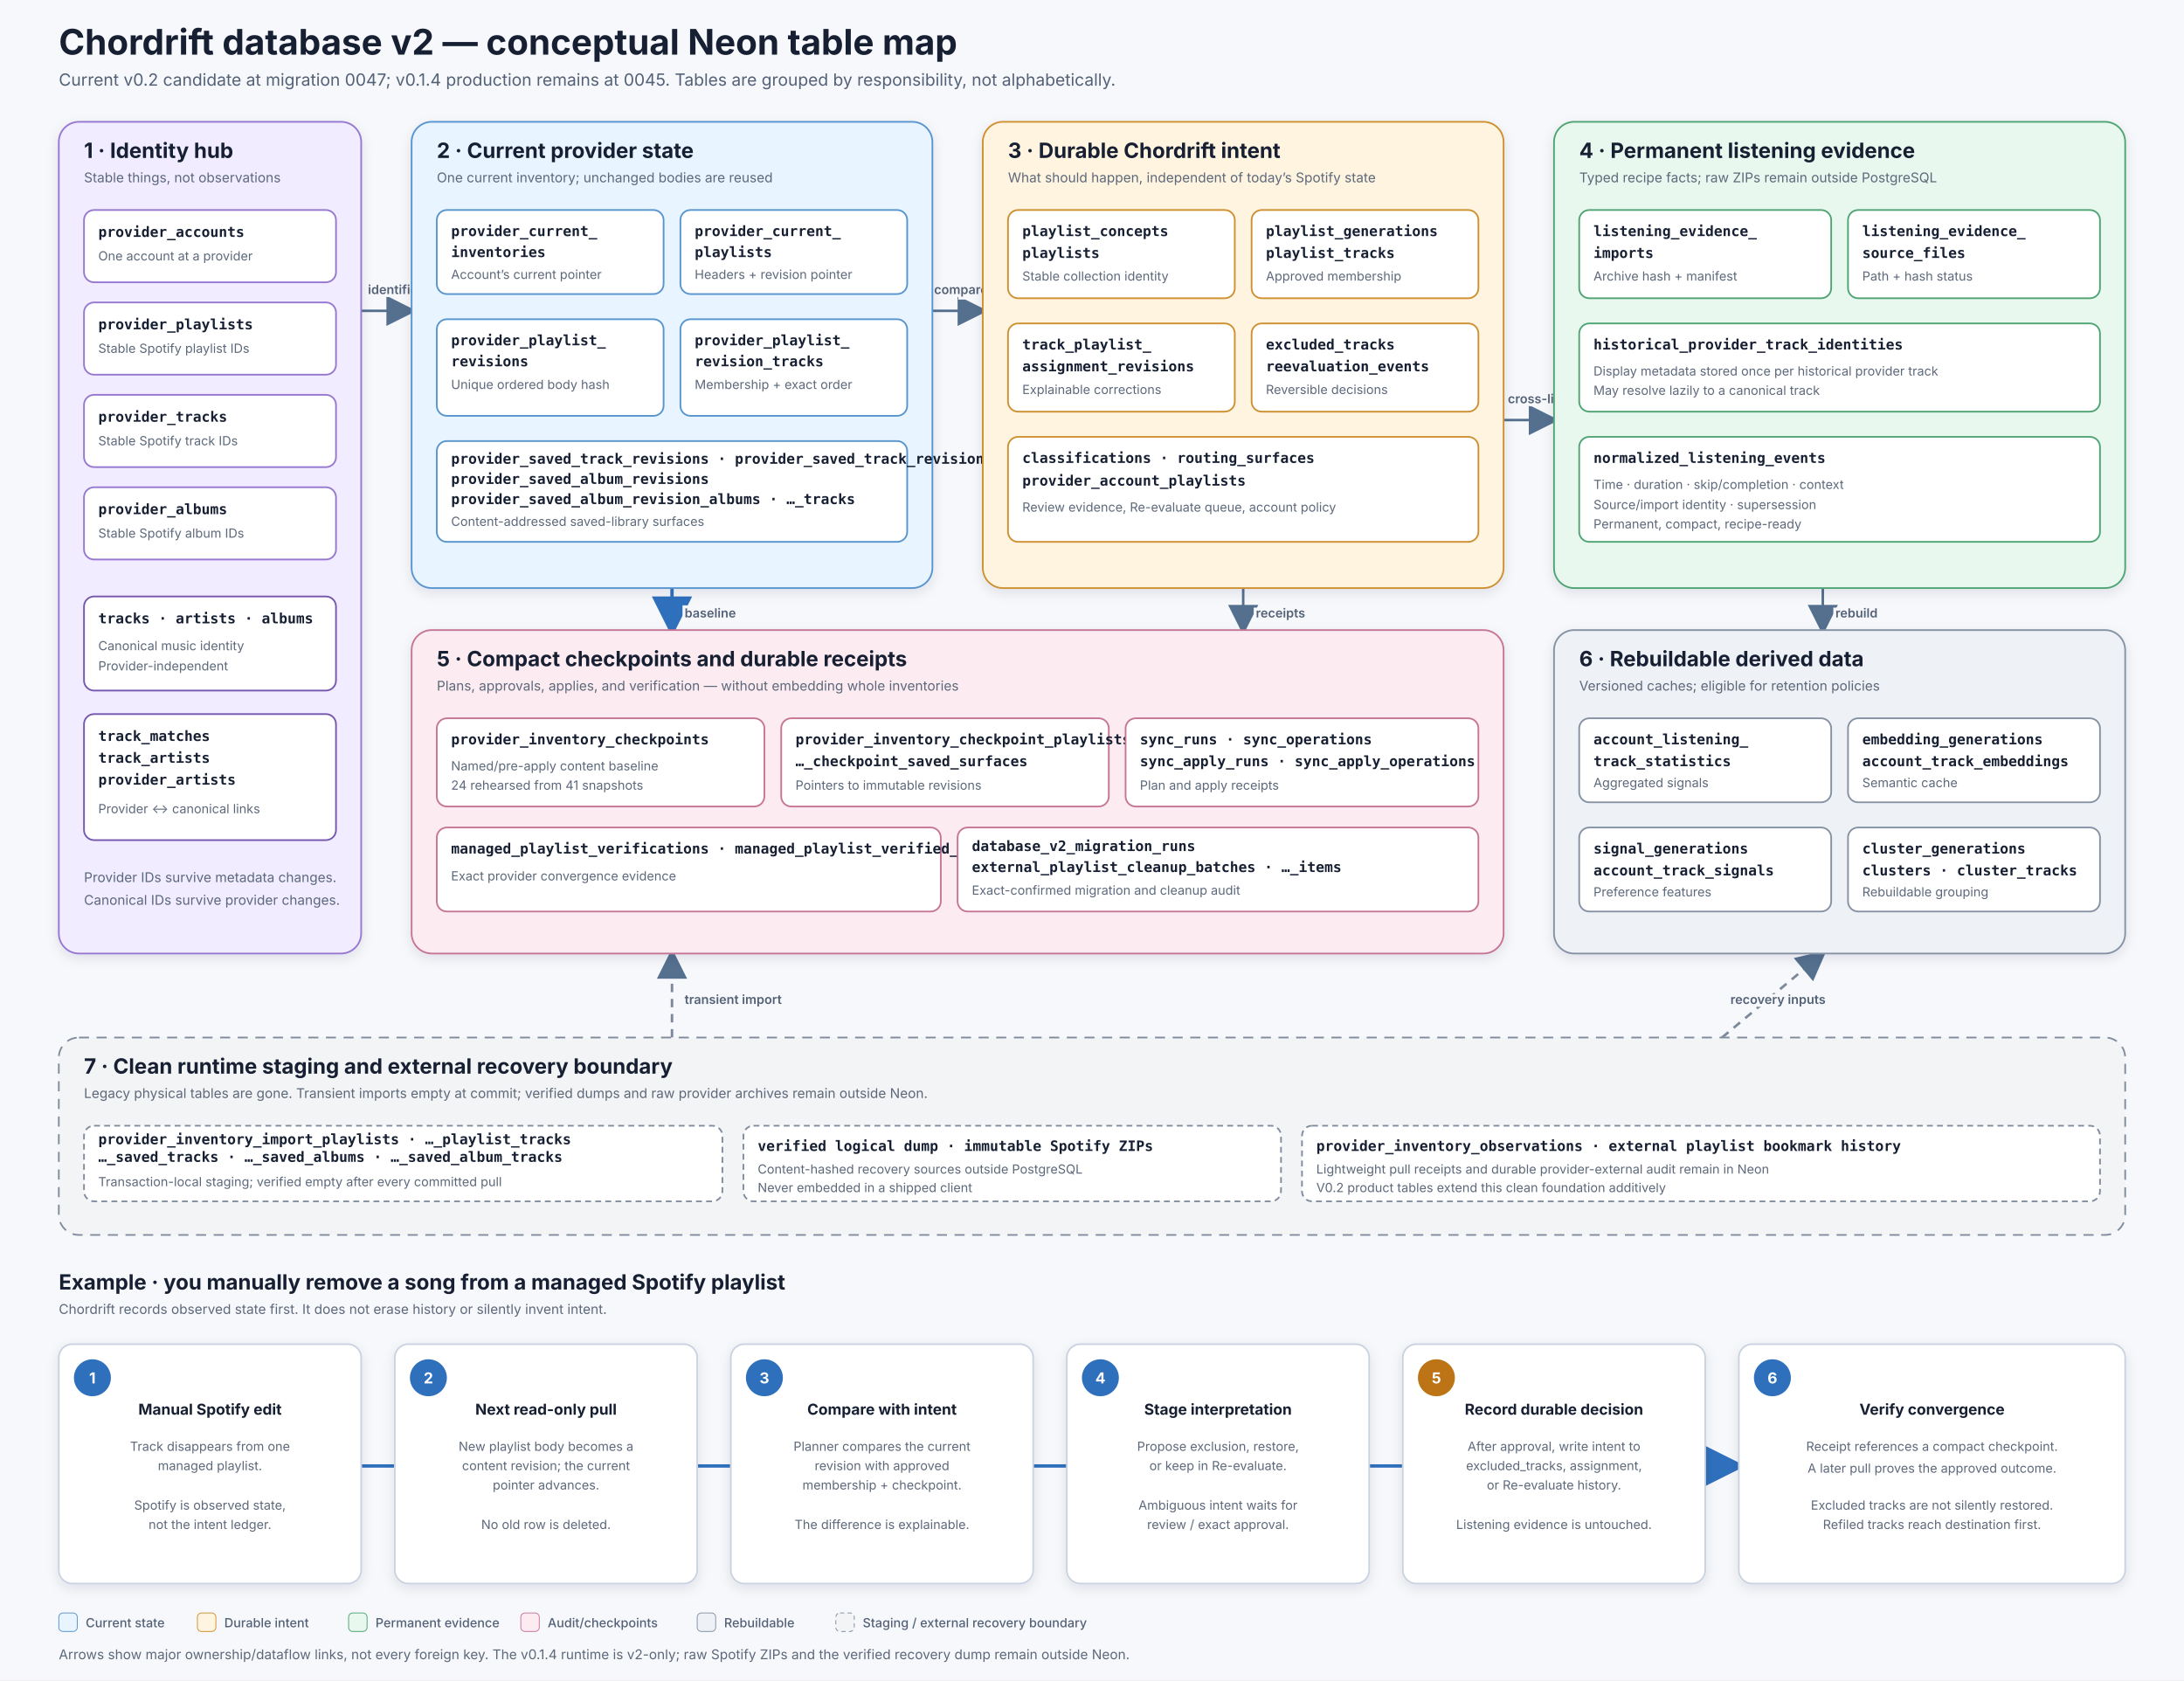
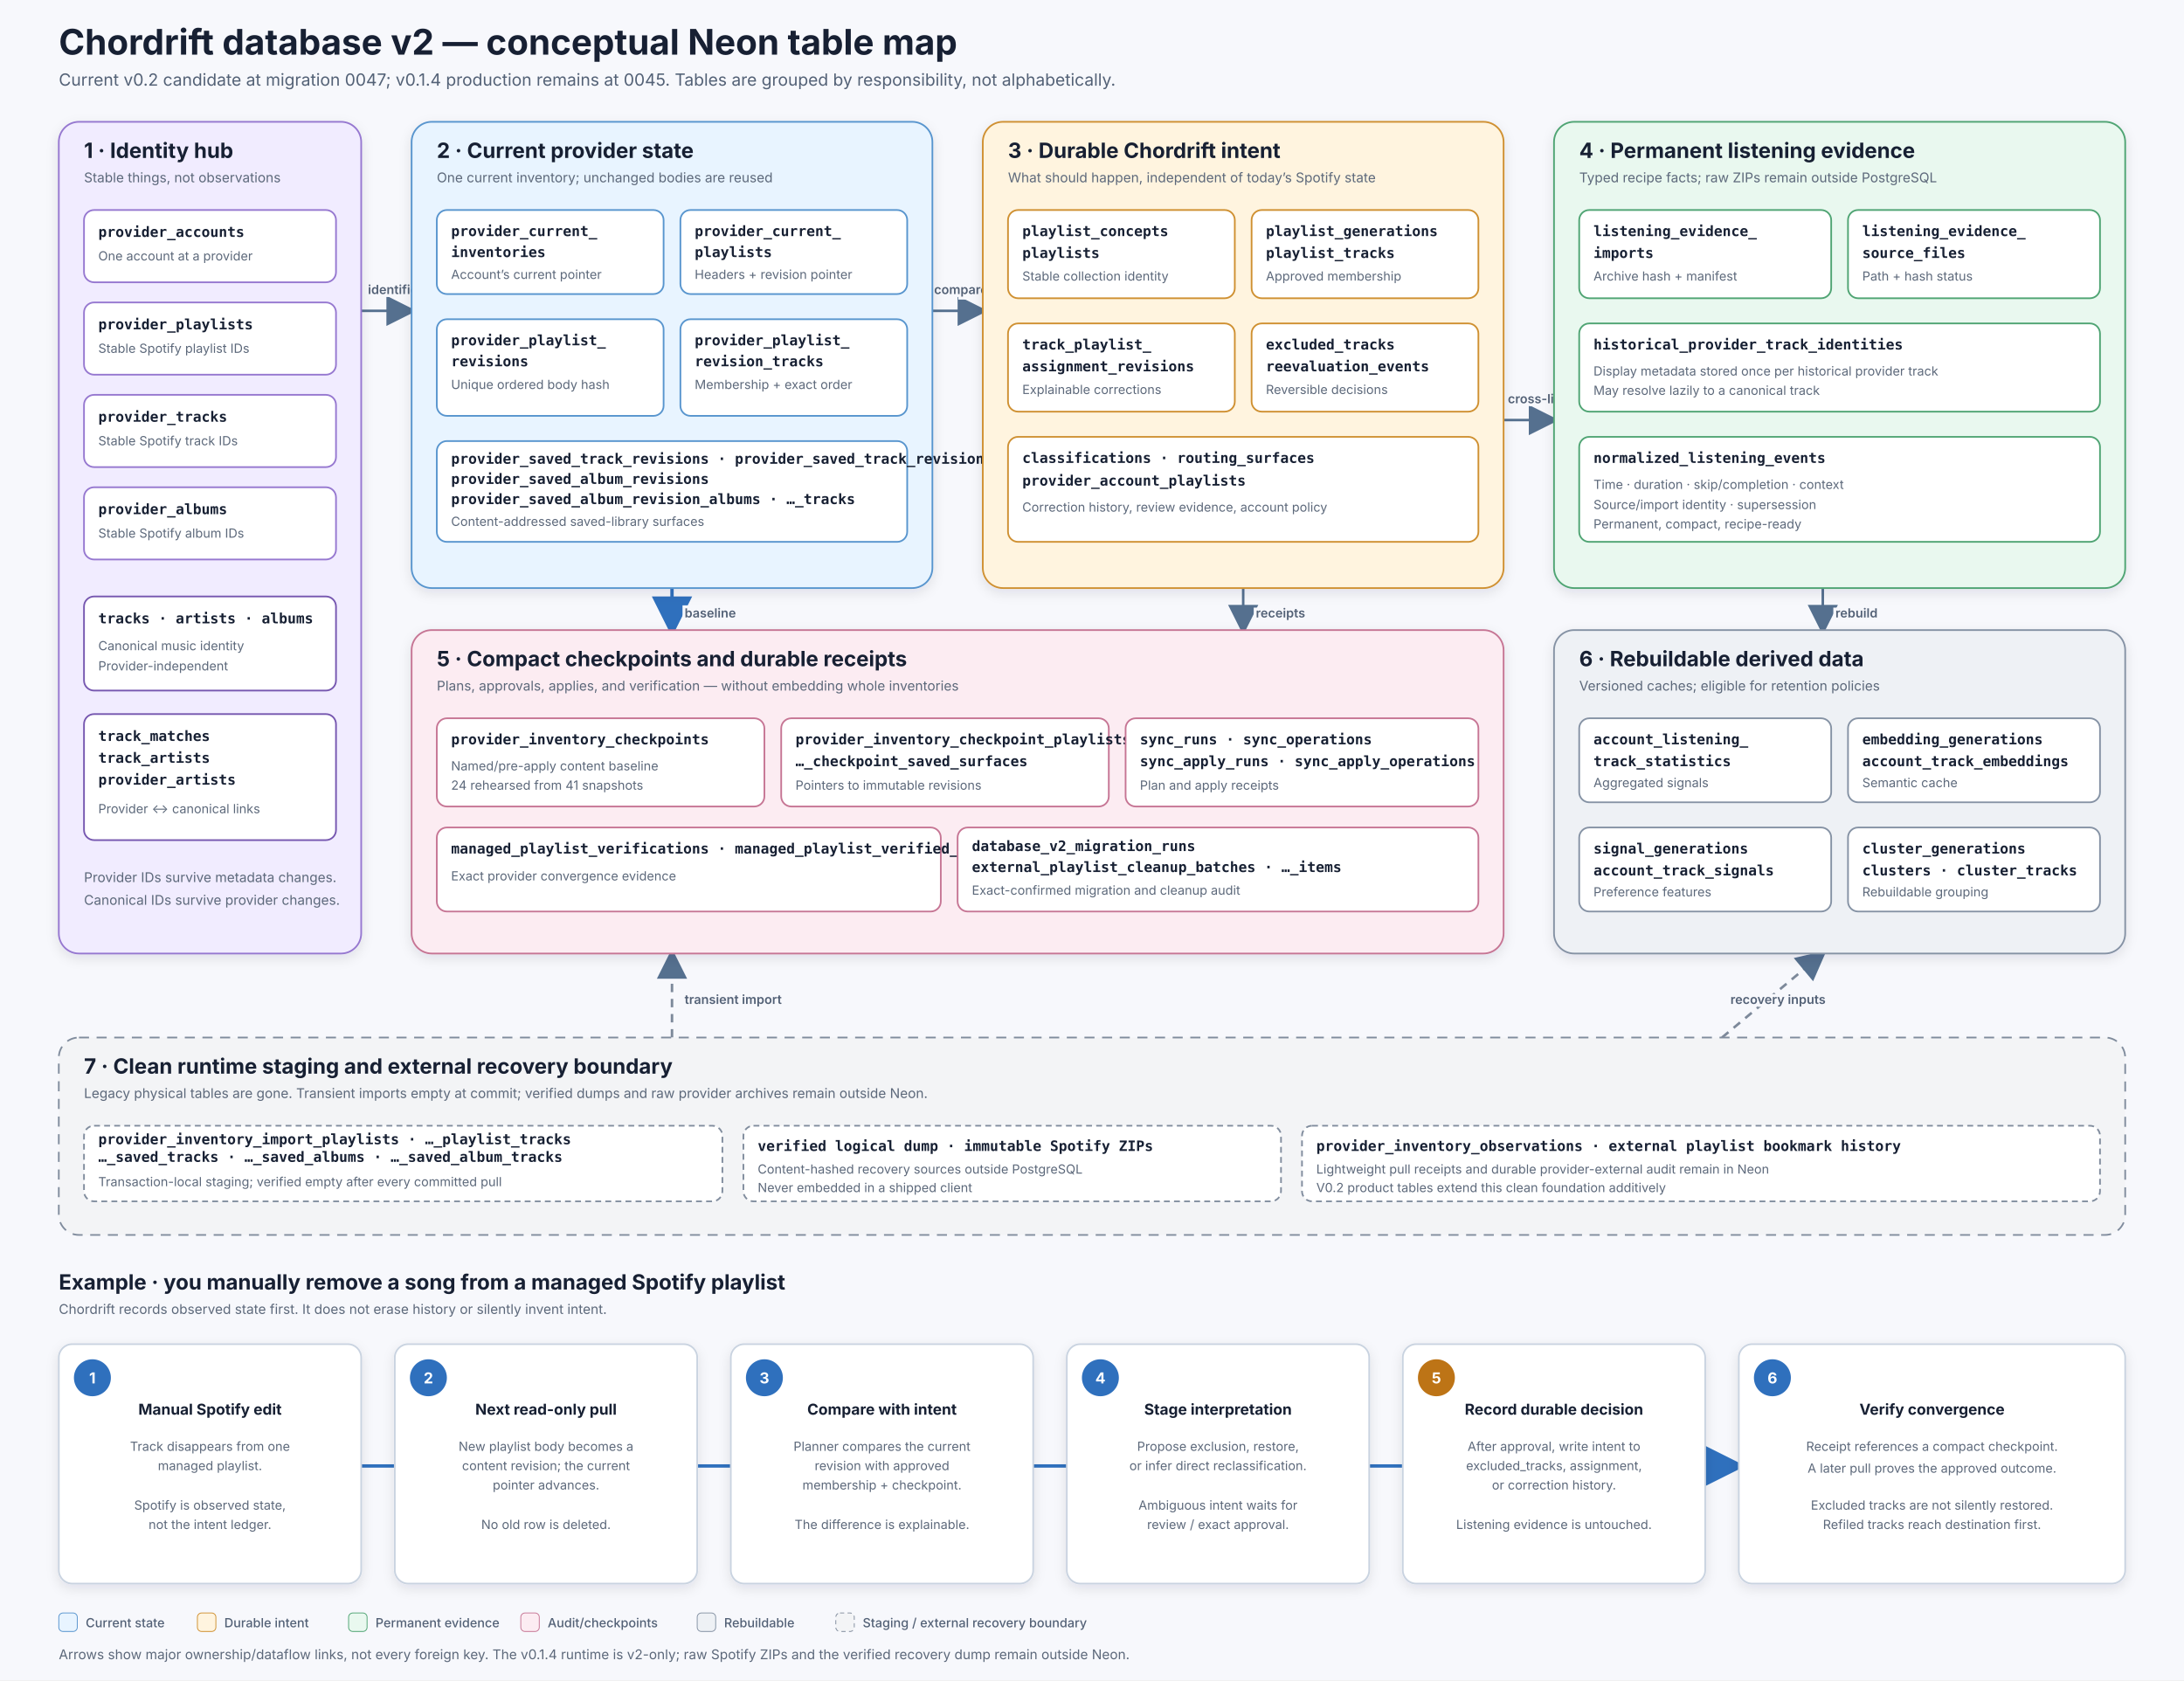
<svg xmlns="http://www.w3.org/2000/svg" width="2600" height="2000" viewBox="0 0 2600 2000" role="img" aria-labelledby="title description">
  <defs>
    <filter id="shadow" x="-10%" y="-10%" width="120%" height="130%">
      <feDropShadow dx="0" dy="5" stdDeviation="7" flood-color="#172033" flood-opacity="0.10" />
    </filter>
    <marker id="arrow" markerWidth="12" markerHeight="12" refX="10" refY="6" orient="auto">
      <path d="M0 0L12 6L0 12Z" fill="#55708f" />
    </marker>
    <marker id="arrowBlue" markerWidth="12" markerHeight="12" refX="10" refY="6" orient="auto">
      <path d="M0 0L12 6L0 12Z" fill="#2f70bd" />
    </marker>
    <style>
      .bg{fill:#f7f8fc}.heading{font:700 42px -apple-system,BlinkMacSystemFont,"Segoe UI",sans-serif;fill:#172033}.sub{font:400 20px -apple-system,BlinkMacSystemFont,"Segoe UI",sans-serif;fill:#536176}.panel{stroke-width:2;rx:24;filter:url(#shadow)}.panelTitle{font:700 25px -apple-system,BlinkMacSystemFont,"Segoe UI",sans-serif;fill:#172033}.panelNote{font:400 16px -apple-system,BlinkMacSystemFont,"Segoe UI",sans-serif;fill:#5c687a}.card{fill:#fff;stroke-width:2;rx:12}.name{font:650 17px ui-monospace,SFMono-Regular,Menlo,monospace;fill:#172033}.purpose{font:400 15px -apple-system,BlinkMacSystemFont,"Segoe UI",sans-serif;fill:#5c687a}.edge{fill:none;stroke:#55708f;stroke-width:3;marker-end:url(#arrow)}.edgeBlue{fill:none;stroke:#2f70bd;stroke-width:4;marker-end:url(#arrowBlue)}.dash{fill:none;stroke:#7d899a;stroke-width:3;stroke-dasharray:10 8;marker-end:url(#arrow)}.label{font:600 15px -apple-system,BlinkMacSystemFont,"Segoe UI",sans-serif;fill:#536176;paint-order:stroke;stroke:#f7f8fc;stroke-width:7}.flowBox{fill:#fff;stroke:#c9d3e0;stroke-width:2;rx:16;filter:url(#shadow)}.flowHead{font:700 18px -apple-system,BlinkMacSystemFont,"Segoe UI",sans-serif;fill:#172033;text-anchor:middle}.flowText{font:400 15px -apple-system,BlinkMacSystemFont,"Segoe UI",sans-serif;fill:#5c687a;text-anchor:middle}.num{fill:#2f70bd}.numText{font:700 18px -apple-system,BlinkMacSystemFont,"Segoe UI",sans-serif;fill:#fff;text-anchor:middle;dominant-baseline:middle}.legend{font:500 15px -apple-system,BlinkMacSystemFont,"Segoe UI",sans-serif;fill:#536176}
    </style>
  </defs>
  <rect class="bg" width="2600" height="2000" />
  <text class="heading" x="70" y="65">Chordrift database v2 — conceptual Neon table map</text>
  <text class="sub" x="70" y="102">Current v0.2 candidate at migration 0047; v0.1.4 production remains at 0045. Tables are grouped by responsibility, not alphabetically.</text>
  <path class="edge" d="M430 370H490" />
  <text class="label" x="438" y="350">identifies</text>
  <path class="edge" d="M1110 370H1170" />
  <text class="label" x="1112" y="350">compare</text>
  <path class="edge" d="M1790 500H1850" />
  <text class="label" x="1795" y="480">cross-links by identity</text>
  <path class="edgeBlue" d="M800 700V750" />
  <text class="label" x="815" y="735">baseline</text>
  <path class="edge" d="M1480 700V750" />
  <text class="label" x="1495" y="735">receipts</text>
  <path class="edge" d="M2170 700V750" />
  <text class="label" x="2185" y="735">rebuild</text>
  <path class="dash" d="M800 1235V1135" />
  <text class="label" x="815" y="1195">transient import</text>
  <path class="dash" d="M2050 1235L2170 1135" />
  <text class="label" x="2060" y="1195">recovery inputs</text>
  <rect class="panel" x="70" y="145" width="360" height="990" fill="#f1ecff" stroke="#9678d0" />
  <text class="panelTitle" x="100" y="188">1 · Identity hub</text>
  <text class="panelNote" x="100" y="217">Stable things, not observations</text>
  <g transform="translate(100 250)">
    <rect class="card" width="300" height="86" stroke="#9678d0" />
    <text class="name" x="17" y="32">provider_accounts</text>
    <text class="purpose" x="17" y="60">One account at a provider</text>
  </g>
  <g transform="translate(100 360)">
    <rect class="card" width="300" height="86" stroke="#9678d0" />
    <text class="name" x="17" y="32">provider_playlists</text>
    <text class="purpose" x="17" y="60">Stable Spotify playlist IDs</text>
  </g>
  <g transform="translate(100 470)">
    <rect class="card" width="300" height="86" stroke="#9678d0" />
    <text class="name" x="17" y="32">provider_tracks</text>
    <text class="purpose" x="17" y="60">Stable Spotify track IDs</text>
  </g>
  <g transform="translate(100 580)">
    <rect class="card" width="300" height="86" stroke="#9678d0" />
    <text class="name" x="17" y="32">provider_albums</text>
    <text class="purpose" x="17" y="60">Stable Spotify album IDs</text>
  </g>
  <g transform="translate(100 710)">
    <rect class="card" width="300" height="112" stroke="#7657b0" />
    <text class="name" x="17" y="32">tracks · artists · albums</text>
    <text class="purpose" x="17" y="64">Canonical music identity</text>
    <text class="purpose" x="17" y="88">Provider-independent</text>
  </g>
  <g transform="translate(100 850)">
    <rect class="card" width="300" height="150" stroke="#7657b0" />
    <text class="name" x="17" y="32">track_matches</text>
    <text class="name" x="17" y="58">track_artists</text>
    <text class="name" x="17" y="84">provider_artists</text>
    <text class="purpose" x="17" y="118">Provider ↔ canonical links</text>
  </g>
  <text class="panelNote" x="100" y="1050">Provider IDs survive metadata changes.</text>
  <text class="panelNote" x="100" y="1077">Canonical IDs survive provider changes.</text>
  <rect class="panel" x="490" y="145" width="620" height="555" fill="#e8f4ff" stroke="#5895ce" />
  <text class="panelTitle" x="520" y="188">2 · Current provider state</text>
  <text class="panelNote" x="520" y="217">One current inventory; unchanged bodies are reused</text>
  <g transform="translate(520 250)">
    <rect class="card" width="270" height="100" stroke="#5895ce" />
    <text class="name" x="17" y="31">provider_current_</text>
    <text class="name" x="17" y="56">inventories</text>
    <text class="purpose" x="17" y="82">Account’s current pointer</text>
  </g>
  <g transform="translate(810 250)">
    <rect class="card" width="270" height="100" stroke="#5895ce" />
    <text class="name" x="17" y="31">provider_current_</text>
    <text class="name" x="17" y="56">playlists</text>
    <text class="purpose" x="17" y="82">Headers + revision pointer</text>
  </g>
  <g transform="translate(520 380)">
    <rect class="card" width="270" height="115" stroke="#5895ce" />
    <text class="name" x="17" y="31">provider_playlist_</text>
    <text class="name" x="17" y="56">revisions</text>
    <text class="purpose" x="17" y="83">Unique ordered body hash</text>
  </g>
  <g transform="translate(810 380)">
    <rect class="card" width="270" height="115" stroke="#5895ce" />
    <text class="name" x="17" y="31">provider_playlist_</text>
    <text class="name" x="17" y="56">revision_tracks</text>
    <text class="purpose" x="17" y="83">Membership + exact order</text>
  </g>
  <g transform="translate(520 525)">
    <rect class="card" width="560" height="120" stroke="#5895ce" />
    <text class="name" x="17" y="27">provider_saved_track_revisions · provider_saved_track_revision_tracks</text>
    <text class="name" x="17" y="51">provider_saved_album_revisions</text>
    <text class="name" x="17" y="75">provider_saved_album_revision_albums · …_tracks</text>
    <text class="purpose" x="17" y="101">Content-addressed saved-library surfaces</text>
  </g>
  <rect class="panel" x="1170" y="145" width="620" height="555" fill="#fff4df" stroke="#cf9031" />
  <text class="panelTitle" x="1200" y="188">3 · Durable Chordrift intent</text>
  <text class="panelNote" x="1200" y="217">What should happen, independent of today’s Spotify state</text>
  <g transform="translate(1200 250)">
    <rect class="card" width="270" height="105" stroke="#cf9031" />
    <text class="name" x="17" y="31">playlist_concepts</text>
    <text class="name" x="17" y="57">playlists</text>
    <text class="purpose" x="17" y="84">Stable collection identity</text>
  </g>
  <g transform="translate(1490 250)">
    <rect class="card" width="270" height="105" stroke="#cf9031" />
    <text class="name" x="17" y="31">playlist_generations</text>
    <text class="name" x="17" y="57">playlist_tracks</text>
    <text class="purpose" x="17" y="84">Approved membership</text>
  </g>
  <g transform="translate(1200 385)">
    <rect class="card" width="270" height="105" stroke="#cf9031" />
    <text class="name" x="17" y="31">track_playlist_</text>
    <text class="name" x="17" y="57">assignment_revisions</text>
    <text class="purpose" x="17" y="84">Explainable corrections</text>
  </g>
  <g transform="translate(1490 385)">
    <rect class="card" width="270" height="105" stroke="#cf9031" />
    <text class="name" x="17" y="31">excluded_tracks</text>
    <text class="name" x="17" y="57">reevaluation_events</text>
    <text class="purpose" x="17" y="84">Reversible decisions</text>
  </g>
  <g transform="translate(1200 520)">
    <rect class="card" width="560" height="125" stroke="#cf9031" />
    <text class="name" x="17" y="31">classifications · routing_surfaces</text>
    <text class="name" x="17" y="58">provider_account_playlists</text>
-     <text class="purpose" x="17" y="89">Review evidence, Re-evaluate queue, account policy</text>
+     <text class="purpose" x="17" y="89">Correction history, review evidence, account policy</text>
  </g>
  <rect class="panel" x="1850" y="145" width="680" height="555" fill="#e9f8ef" stroke="#4fa473" />
  <text class="panelTitle" x="1880" y="188">4 · Permanent listening evidence</text>
  <text class="panelNote" x="1880" y="217">Typed recipe facts; raw ZIPs remain outside PostgreSQL</text>
  <g transform="translate(1880 250)">
    <rect class="card" width="300" height="105" stroke="#4fa473" />
    <text class="name" x="17" y="31">listening_evidence_</text>
    <text class="name" x="17" y="57">imports</text>
    <text class="purpose" x="17" y="84">Archive hash + manifest</text>
  </g>
  <g transform="translate(2200 250)">
    <rect class="card" width="300" height="105" stroke="#4fa473" />
    <text class="name" x="17" y="31">listening_evidence_</text>
    <text class="name" x="17" y="57">source_files</text>
    <text class="purpose" x="17" y="84">Path + hash status</text>
  </g>
  <g transform="translate(1880 385)">
    <rect class="card" width="620" height="105" stroke="#4fa473" />
    <text class="name" x="17" y="31">historical_provider_track_identities</text>
    <text class="purpose" x="17" y="62">Display metadata stored once per historical provider track</text>
    <text class="purpose" x="17" y="85">May resolve lazily to a canonical track</text>
  </g>
  <g transform="translate(1880 520)">
    <rect class="card" width="620" height="125" stroke="#4fa473" />
    <text class="name" x="17" y="31">normalized_listening_events</text>
    <text class="purpose" x="17" y="62">Time · duration · skip/completion · context</text>
    <text class="purpose" x="17" y="86">Source/import identity · supersession</text>
    <text class="purpose" x="17" y="109">Permanent, compact, recipe-ready</text>
  </g>
  <rect class="panel" x="490" y="750" width="1300" height="385" fill="#fcecf2" stroke="#c67594" />
  <text class="panelTitle" x="520" y="793">5 · Compact checkpoints and durable receipts</text>
  <text class="panelNote" x="520" y="822">Plans, approvals, applies, and verification — without embedding whole inventories</text>
  <g transform="translate(520 855)">
    <rect class="card" width="390" height="105" stroke="#c67594" />
    <text class="name" x="17" y="31">provider_inventory_checkpoints</text>
    <text class="purpose" x="17" y="62">Named/pre-apply content baseline</text>
    <text class="purpose" x="17" y="85">24 rehearsed from 41 snapshots</text>
  </g>
  <g transform="translate(930 855)">
    <rect class="card" width="390" height="105" stroke="#c67594" />
    <text class="name" x="17" y="31">provider_inventory_checkpoint_playlists</text>
    <text class="name" x="17" y="57">…_checkpoint_saved_surfaces</text>
    <text class="purpose" x="17" y="85">Pointers to immutable revisions</text>
  </g>
  <g transform="translate(1340 855)">
    <rect class="card" width="420" height="105" stroke="#c67594" />
    <text class="name" x="17" y="31">sync_runs · sync_operations</text>
    <text class="name" x="17" y="57">sync_apply_runs · sync_apply_operations</text>
    <text class="purpose" x="17" y="85">Plan and apply receipts</text>
  </g>
  <g transform="translate(520 985)">
    <rect class="card" width="600" height="100" stroke="#c67594" />
    <text class="name" x="17" y="31">managed_playlist_verifications · managed_playlist_verified_tracks</text>
    <text class="purpose" x="17" y="63">Exact provider convergence evidence</text>
  </g>
  <g transform="translate(1140 985)">
    <rect class="card" width="620" height="100" stroke="#c67594" />
    <text class="name" x="17" y="28">database_v2_migration_runs</text>
    <text class="name" x="17" y="53">external_playlist_cleanup_batches · …_items</text>
    <text class="purpose" x="17" y="80">Exact-confirmed migration and cleanup audit</text>
  </g>
  <rect class="panel" x="1850" y="750" width="680" height="385" fill="#eef1f5" stroke="#8592a4" />
  <text class="panelTitle" x="1880" y="793">6 · Rebuildable derived data</text>
  <text class="panelNote" x="1880" y="822">Versioned caches; eligible for retention policies</text>
  <g transform="translate(1880 855)">
    <rect class="card" width="300" height="100" stroke="#8592a4" />
    <text class="name" x="17" y="31">account_listening_</text>
    <text class="name" x="17" y="57">track_statistics</text>
    <text class="purpose" x="17" y="82">Aggregated signals</text>
  </g>
  <g transform="translate(2200 855)">
    <rect class="card" width="300" height="100" stroke="#8592a4" />
    <text class="name" x="17" y="31">embedding_generations</text>
    <text class="name" x="17" y="57">account_track_embeddings</text>
    <text class="purpose" x="17" y="82">Semantic cache</text>
  </g>
  <g transform="translate(1880 985)">
    <rect class="card" width="300" height="100" stroke="#8592a4" />
    <text class="name" x="17" y="31">signal_generations</text>
    <text class="name" x="17" y="57">account_track_signals</text>
    <text class="purpose" x="17" y="82">Preference features</text>
  </g>
  <g transform="translate(2200 985)">
    <rect class="card" width="300" height="100" stroke="#8592a4" />
    <text class="name" x="17" y="31">cluster_generations</text>
    <text class="name" x="17" y="57">clusters · cluster_tracks</text>
    <text class="purpose" x="17" y="82">Rebuildable grouping</text>
  </g>
  <rect x="70" y="1235" width="2460" height="235" rx="24" fill="#f3f4f6" stroke="#808c9d" stroke-width="2" stroke-dasharray="12 9" />
  <text class="panelTitle" x="100" y="1278">7 · Clean runtime staging and external recovery boundary</text>
  <text class="panelNote" x="100" y="1307">Legacy physical tables are gone. Transient imports empty at commit; verified dumps and raw provider archives remain outside Neon.</text>
  <g transform="translate(100 1340)">
    <rect class="card" width="760" height="90" stroke="#808c9d" stroke-dasharray="7 5" />
    <text class="name" x="17" y="22">provider_inventory_import_playlists · …_playlist_tracks</text>
    <text class="name" x="17" y="43">…_saved_tracks · …_saved_albums · …_saved_album_tracks</text>
    <text class="purpose" x="17" y="72">Transaction-local staging; verified empty after every committed pull</text>
  </g>
  <g transform="translate(885 1340)">
    <rect class="card" width="640" height="90" stroke="#808c9d" stroke-dasharray="7 5" />
    <text class="name" x="17" y="30">verified logical dump · immutable Spotify ZIPs</text>
    <text class="purpose" x="17" y="57">Content-hashed recovery sources outside PostgreSQL</text>
    <text class="purpose" x="17" y="79">Never embedded in a shipped client</text>
  </g>
  <g transform="translate(1550 1340)">
    <rect class="card" width="950" height="90" stroke="#808c9d" stroke-dasharray="7 5" />
    <text class="name" x="17" y="30">provider_inventory_observations · external playlist bookmark history</text>
    <text class="purpose" x="17" y="57">Lightweight pull receipts and durable provider-external audit remain in Neon</text>
    <text class="purpose" x="17" y="79">V0.2 product tables extend this clean foundation additively</text>
  </g>
  <text class="panelTitle" x="70" y="1535">Example · you manually remove a song from a managed Spotify playlist</text>
  <text class="panelNote" x="70" y="1564">Chordrift records observed state first. It does not erase history or silently invent intent.</text>
  <path class="edgeBlue" d="M430 1745H470M830 1745H870M1230 1745H1270M1630 1745H1670M2030 1745H2070" />
  <g transform="translate(70 1600)">
    <rect class="flowBox" width="360" height="285" />
    <circle class="num" cx="40" cy="40" r="22" />
    <text class="numText" x="40" y="40">1</text>
    <text class="flowHead" x="180" y="84">Manual Spotify edit</text>
    <text class="flowText" x="180" y="127">Track disappears from one</text>
    <text class="flowText" x="180" y="150">managed playlist.</text>
    <text class="flowText" x="180" y="197">Spotify is observed state,</text>
    <text class="flowText" x="180" y="220">not the intent ledger.</text>
  </g>
  <g transform="translate(470 1600)">
    <rect class="flowBox" width="360" height="285" />
    <circle class="num" cx="40" cy="40" r="22" />
    <text class="numText" x="40" y="40">2</text>
    <text class="flowHead" x="180" y="84">Next read-only pull</text>
    <text class="flowText" x="180" y="127">New playlist body becomes a</text>
    <text class="flowText" x="180" y="150">content revision; the current</text>
    <text class="flowText" x="180" y="173">pointer advances.</text>
    <text class="flowText" x="180" y="220">No old row is deleted.</text>
  </g>
  <g transform="translate(870 1600)">
    <rect class="flowBox" width="360" height="285" />
    <circle class="num" cx="40" cy="40" r="22" />
    <text class="numText" x="40" y="40">3</text>
    <text class="flowHead" x="180" y="84">Compare with intent</text>
    <text class="flowText" x="180" y="127">Planner compares the current</text>
    <text class="flowText" x="180" y="150">revision with approved</text>
    <text class="flowText" x="180" y="173">membership + checkpoint.</text>
    <text class="flowText" x="180" y="220">The difference is explainable.</text>
  </g>
  <g transform="translate(1270 1600)">
    <rect class="flowBox" width="360" height="285" />
    <circle class="num" cx="40" cy="40" r="22" />
    <text class="numText" x="40" y="40">4</text>
    <text class="flowHead" x="180" y="84">Stage interpretation</text>
    <text class="flowText" x="180" y="127">Propose exclusion, restore,</text>
-     <text class="flowText" x="180" y="150">or keep in Re-evaluate.</text>
+     <text class="flowText" x="180" y="150">or infer direct reclassification.</text>
    <text class="flowText" x="180" y="197">Ambiguous intent waits for</text>
    <text class="flowText" x="180" y="220">review / exact approval.</text>
  </g>
  <g transform="translate(1670 1600)">
    <rect class="flowBox" width="360" height="285" />
    <circle cx="40" cy="40" r="22" fill="#bd7416" />
    <text class="numText" x="40" y="40">5</text>
    <text class="flowHead" x="180" y="84">Record durable decision</text>
    <text class="flowText" x="180" y="127">After approval, write intent to</text>
    <text class="flowText" x="180" y="150">excluded_tracks, assignment,</text>
-     <text class="flowText" x="180" y="173">or Re-evaluate history.</text>
+     <text class="flowText" x="180" y="173">or correction history.</text>
    <text class="flowText" x="180" y="220">Listening evidence is untouched.</text>
  </g>
  <g transform="translate(2070 1600)">
    <rect class="flowBox" width="460" height="285" />
    <circle class="num" cx="40" cy="40" r="22" />
    <text class="numText" x="40" y="40">6</text>
    <text class="flowHead" x="230" y="84">Verify convergence</text>
    <text class="flowText" x="230" y="127">Receipt references a compact checkpoint.</text>
    <text class="flowText" x="230" y="153">A later pull proves the approved outcome.</text>
    <text class="flowText" x="230" y="197">Excluded tracks are not silently restored.</text>
    <text class="flowText" x="230" y="220">Refiled tracks reach destination first.</text>
  </g>
  <rect x="70" y="1920" width="22" height="22" rx="5" fill="#e8f4ff" stroke="#5895ce" />
  <text class="legend" x="102" y="1937">Current state</text>
  <rect x="235" y="1920" width="22" height="22" rx="5" fill="#fff4df" stroke="#cf9031" />
  <text class="legend" x="267" y="1937">Durable intent</text>
  <rect x="415" y="1920" width="22" height="22" rx="5" fill="#e9f8ef" stroke="#4fa473" />
  <text class="legend" x="447" y="1937">Permanent evidence</text>
  <rect x="620" y="1920" width="22" height="22" rx="5" fill="#fcecf2" stroke="#c67594" />
  <text class="legend" x="652" y="1937">Audit/checkpoints</text>
  <rect x="830" y="1920" width="22" height="22" rx="5" fill="#eef1f5" stroke="#8592a4" />
  <text class="legend" x="862" y="1937">Rebuildable</text>
  <rect x="995" y="1920" width="22" height="22" rx="5" fill="#f3f4f6" stroke="#808c9d" stroke-dasharray="5 4" />
  <text class="legend" x="1027" y="1937">Staging / external recovery boundary</text>
  <text class="panelNote" x="70" y="1975">Arrows show major ownership/dataflow links, not every foreign key. The v0.1.4 runtime is v2-only; raw Spotify ZIPs and the verified recovery dump remain outside Neon.</text>
</svg>
